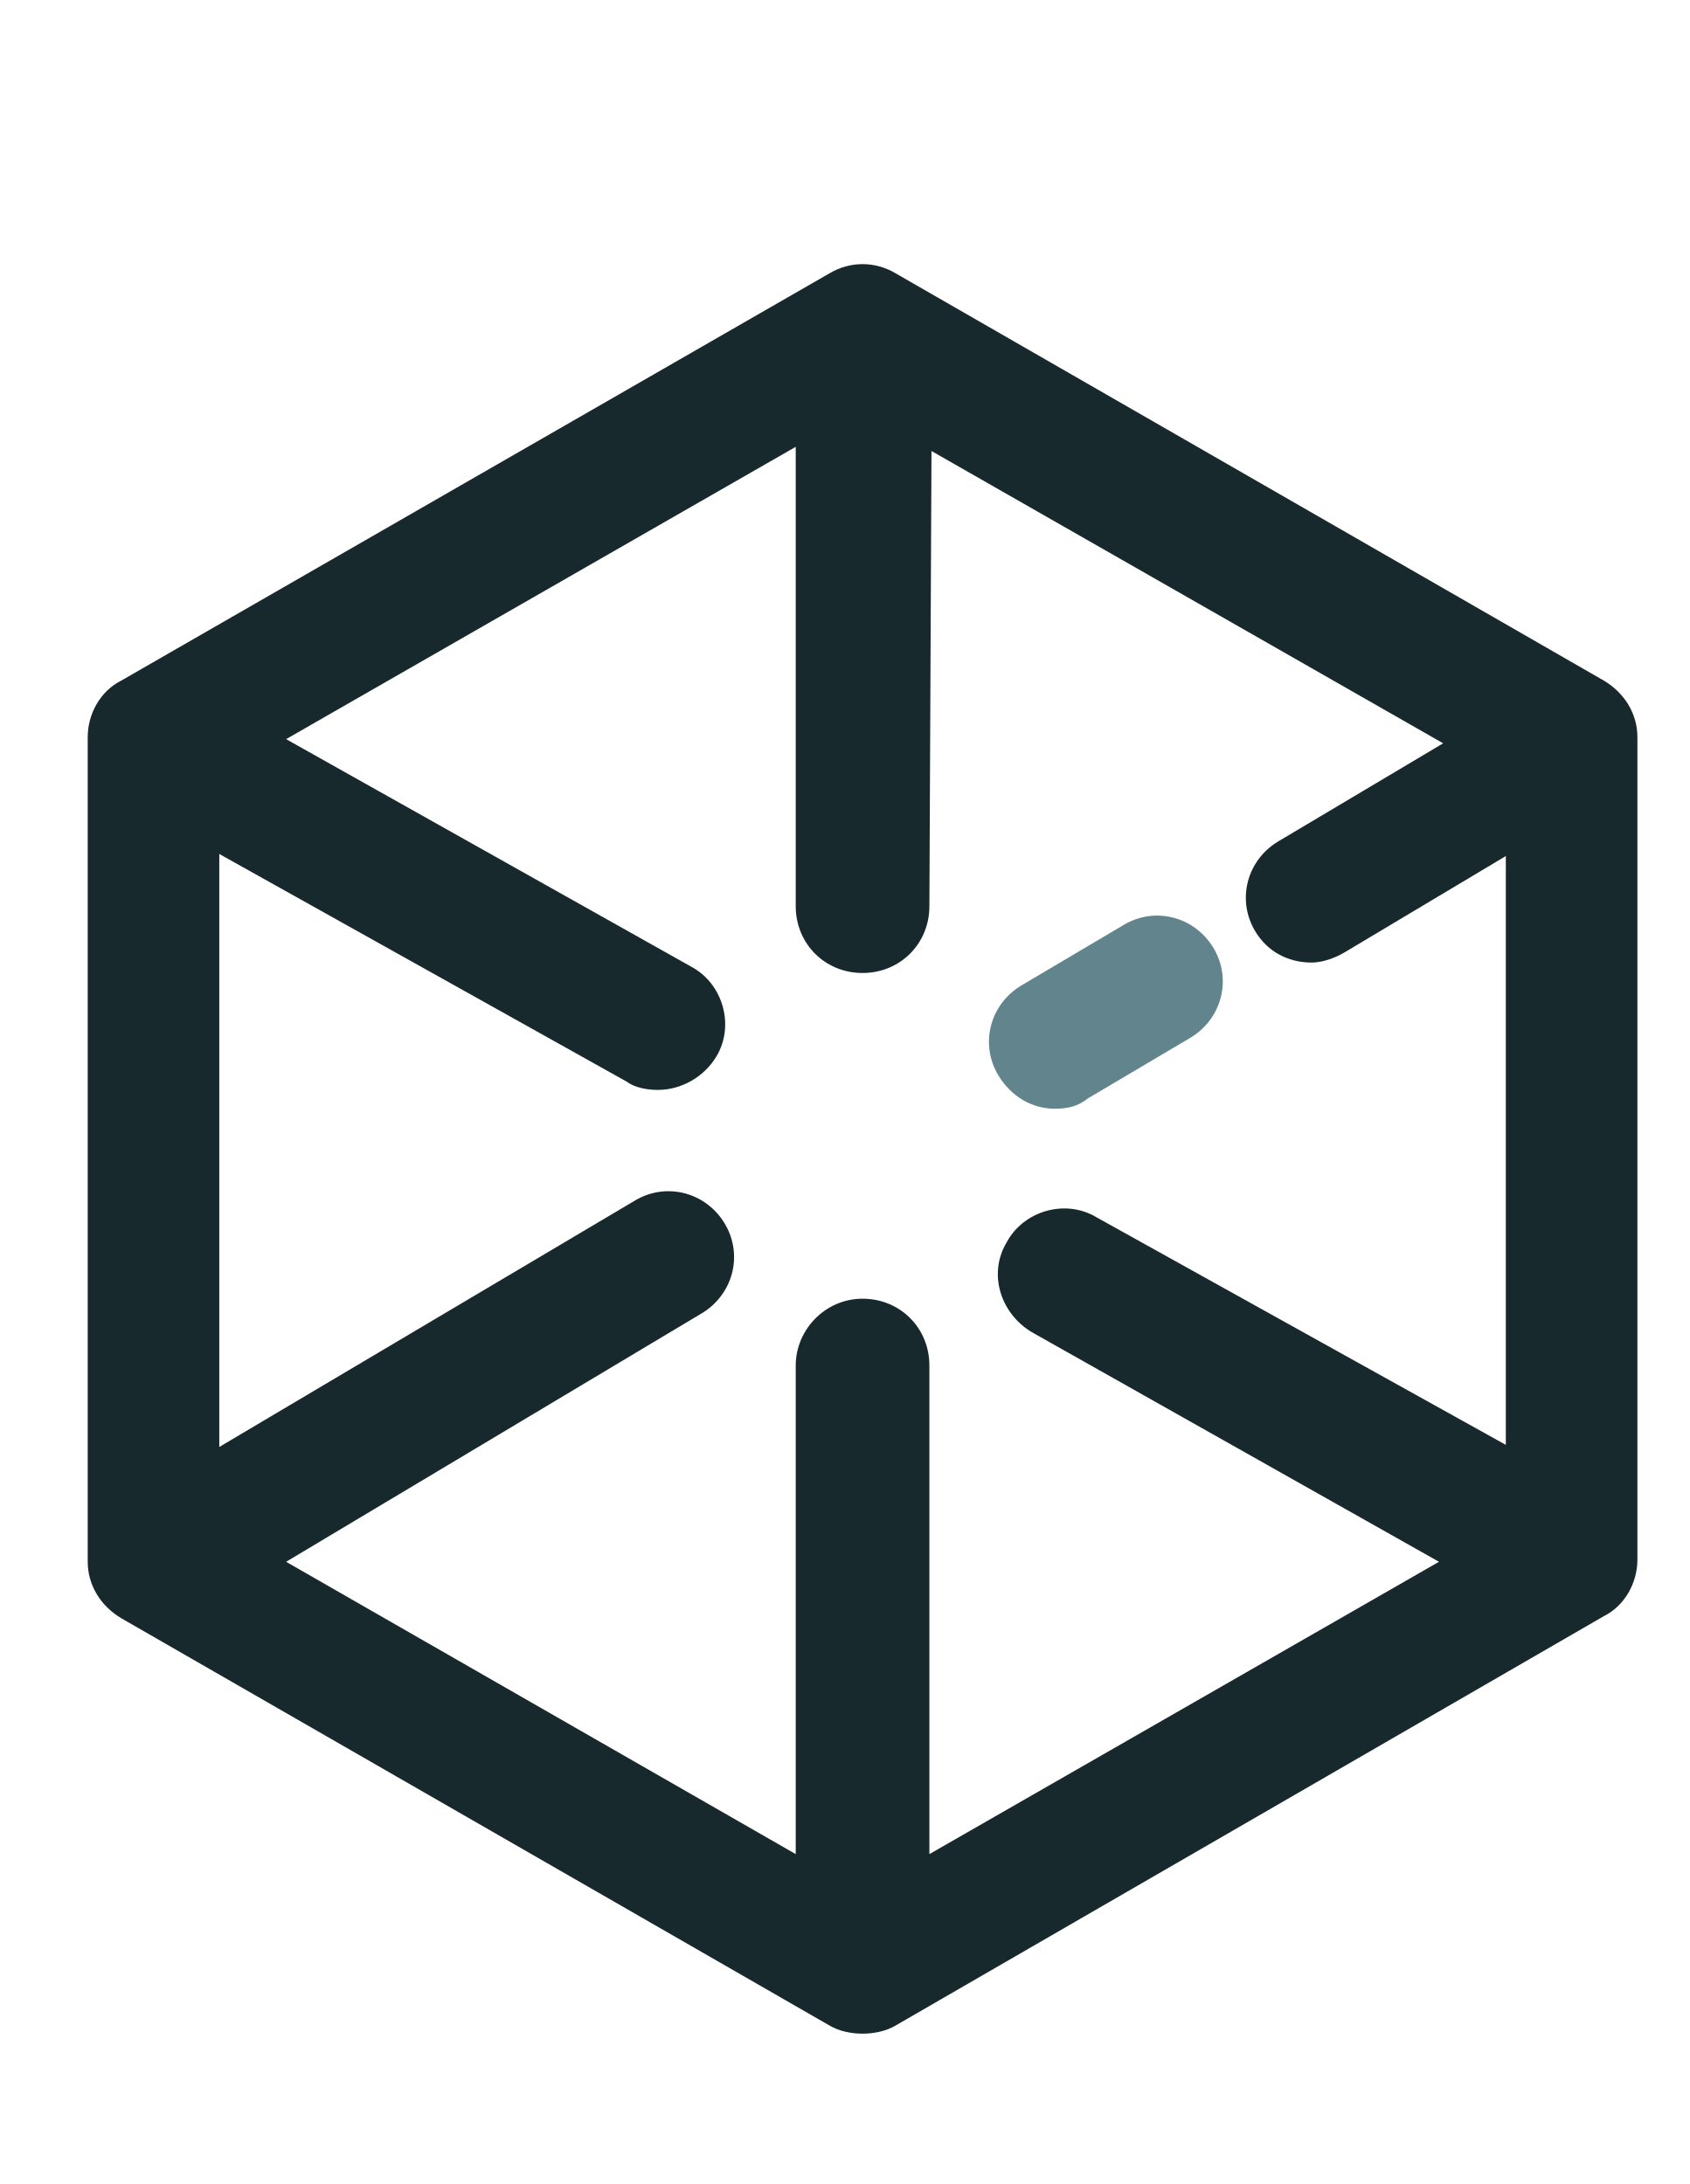
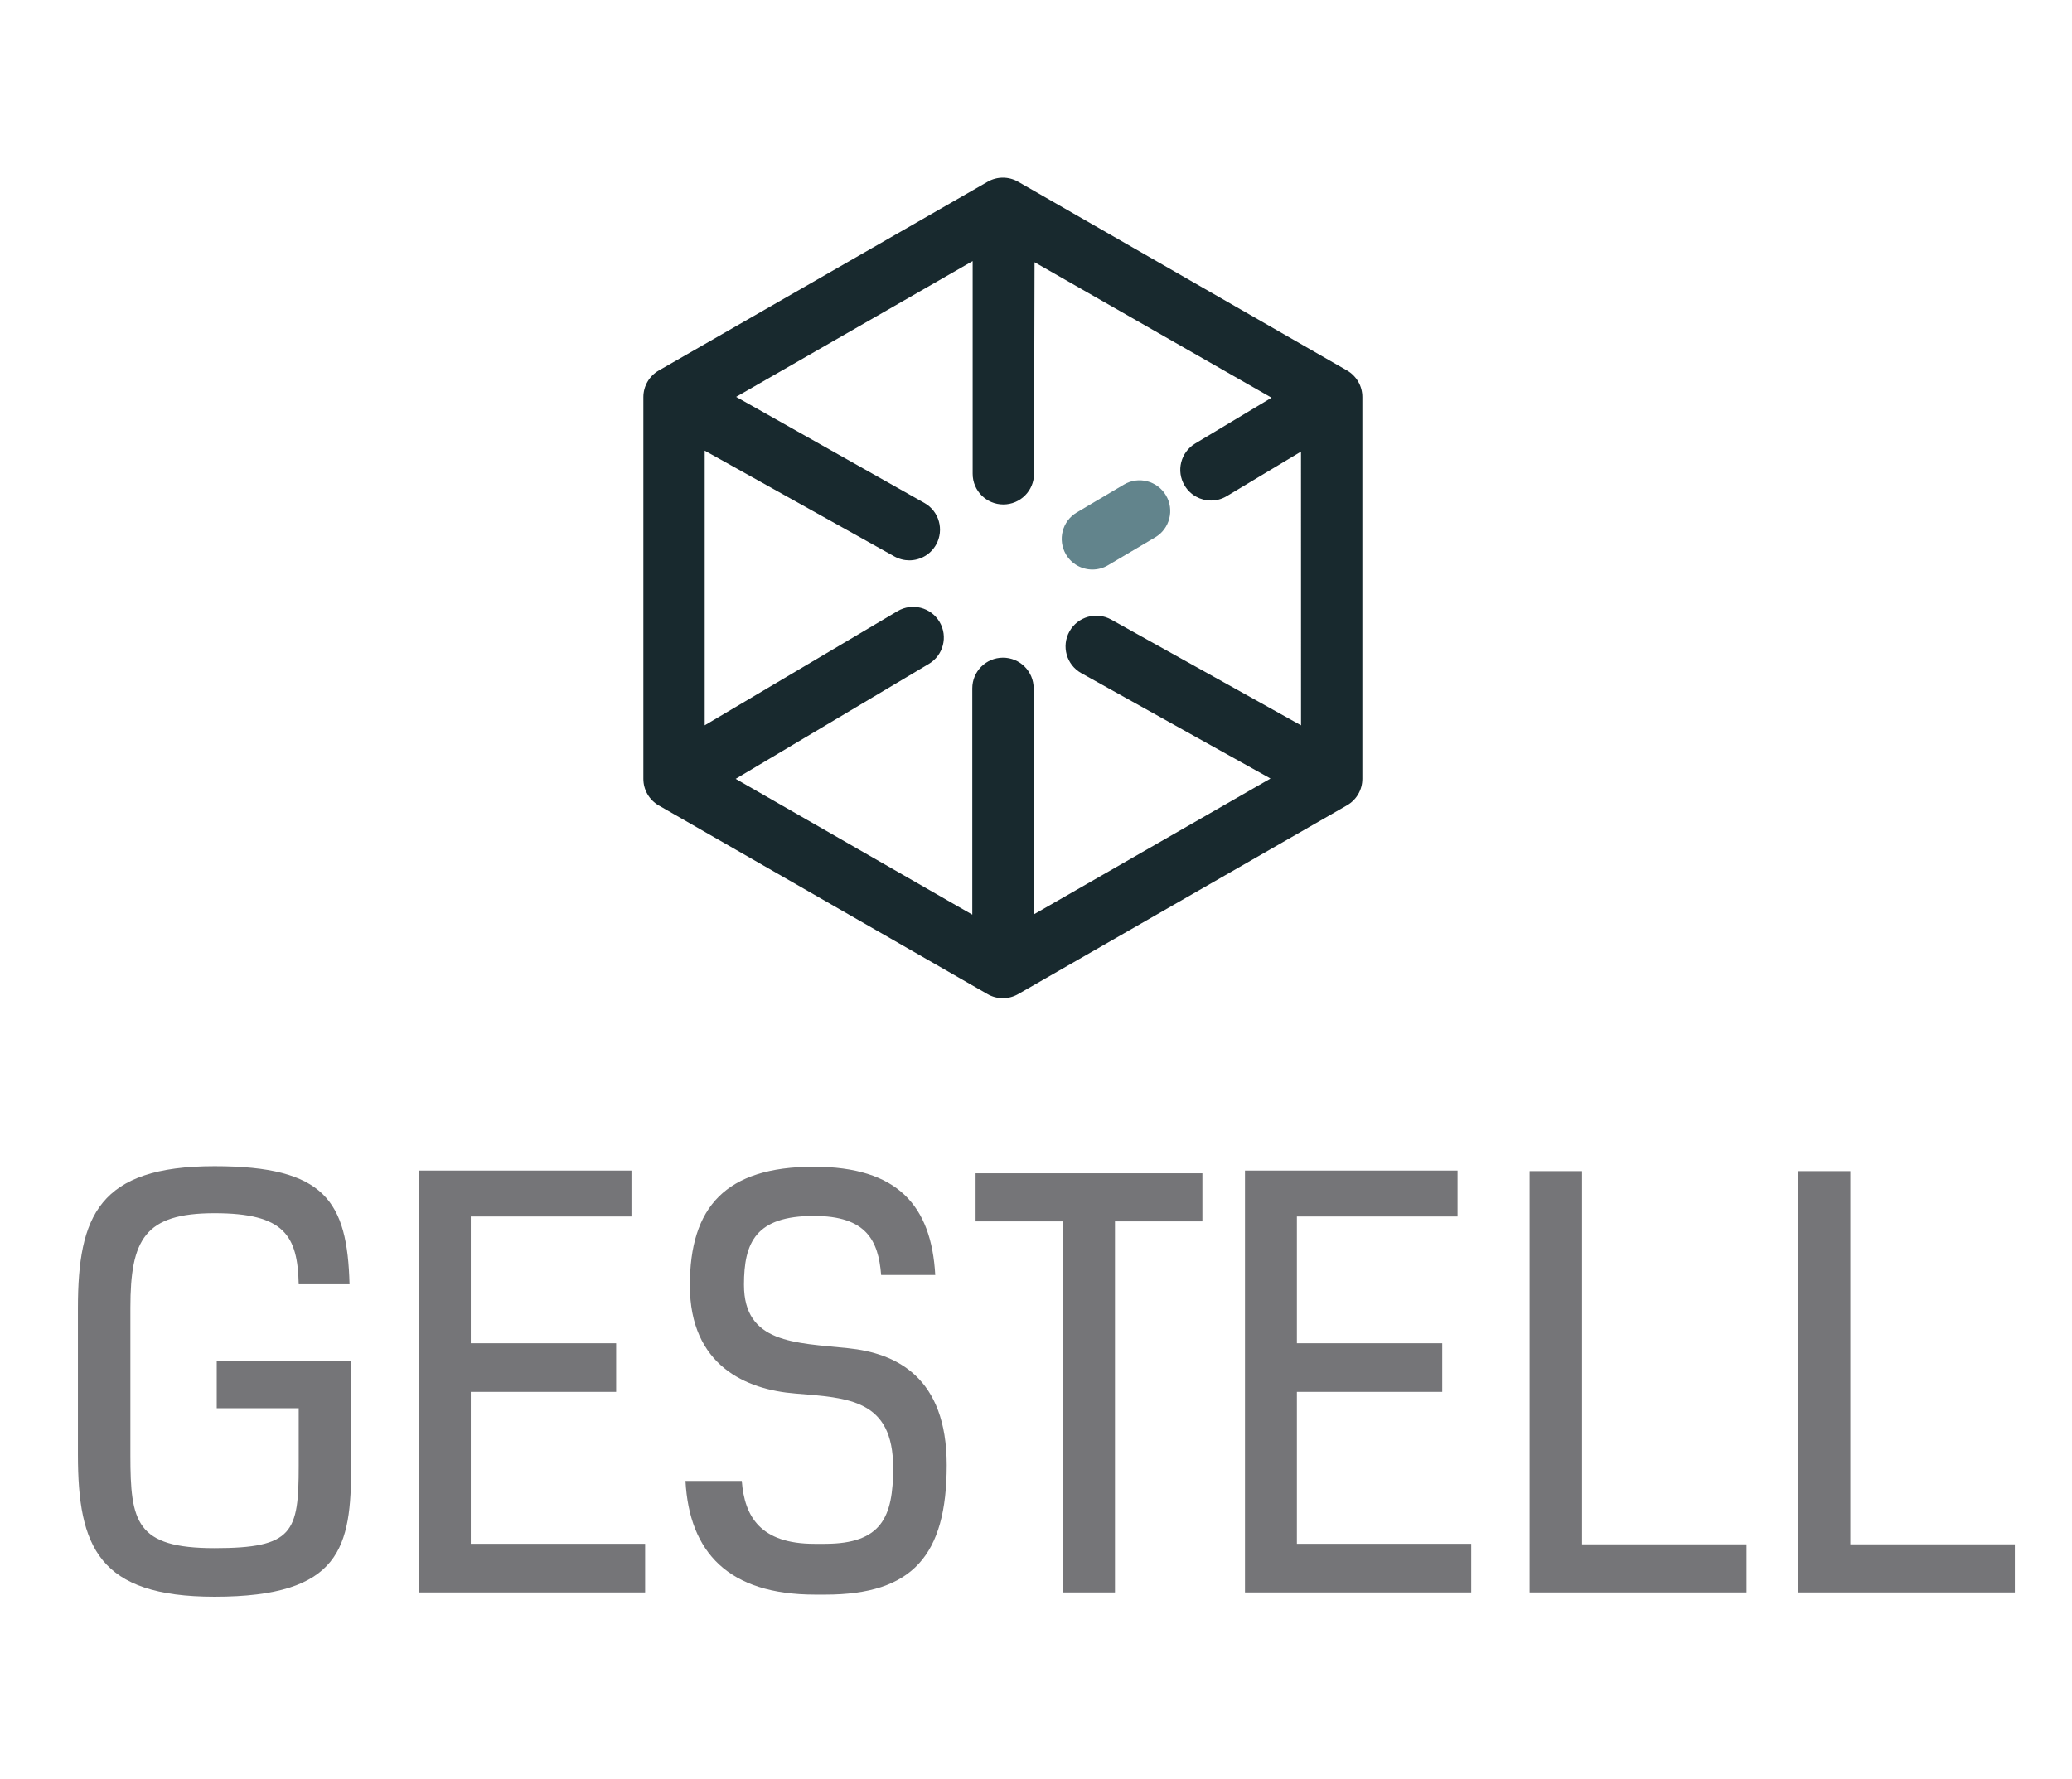
- <svg xmlns="http://www.w3.org/2000/svg" version="1.1" id="Capa_2" x="0px" y="0px" viewBox="0 0 80.9 104.6" style="enable-background:new 0 0 80.9 104.6;" xml:space="preserve">
-   <style type="text/css">
- 	.st0{fill:#18292E;}
- 	.st1{fill:#62848C;}
- </style>
+ <svg xmlns="http://www.w3.org/2000/svg" xmlns:xlink="http://www.w3.org/1999/xlink" version="1.1" id="Capa_1" x="0px" y="0px" width="112.926px" height="96.975px" viewBox="0 0 112.926 96.975" enable-background="new 0 0 112.926 96.975" xml:space="preserve">
  <g>
    <g>
-       <g>
-         <path class="st0" d="M41.3,97.4c-0.5,0-1.1-0.1-1.6-0.4L5.8,77.5c-1-0.6-1.6-1.6-1.6-2.7V35.3c0-1.1,0.6-2.2,1.6-2.7l33.9-19.5     c1-0.6,2.2-0.6,3.2,0l33.9,19.5c1,0.6,1.6,1.6,1.6,2.7v39.4c0,1.1-0.6,2.2-1.6,2.7L42.9,97C42.4,97.3,41.8,97.4,41.3,97.4      M72.1,41l-7.7,4.6c-0.5,0.3-1.1,0.5-1.6,0.5c-1.1,0-2.1-0.5-2.7-1.5c-0.9-1.5-0.4-3.4,1.1-4.3l7.9-4.7l-24.5-14l-0.1,21.8     c0,1.8-1.4,3.2-3.2,3.2c-1.8,0-3.2-1.4-3.2-3.2v-22h0l-24.4,14l19.4,10.9c1.5,0.8,2.1,2.8,1.2,4.3c-0.6,1-1.7,1.6-2.8,1.6     c-0.5,0-1.1-0.1-1.5-0.4L10.5,40.9v28.4l19.9-11.8c1.5-0.9,3.4-0.4,4.3,1.1c0.9,1.5,0.4,3.4-1.1,4.3L13.7,74.8l24.4,14h0V65.4     c0-1.7,1.4-3.2,3.2-3.2c1.8,0,3.2,1.4,3.2,3.2v23.4h0l24.4-14l0,0L49.4,63.8c-1.5-0.9-2.1-2.8-1.2-4.3c0.8-1.5,2.8-2.1,4.3-1.2     l19.6,10.9L72.1,41L72.1,41L72.1,41z" />
-       </g>
+       <defs>
+         <rect id="SVGID_1_" y="0" width="112.926" height="96.975" />
+       </defs>
+       <clipPath id="SVGID_2_">
+         <use xlink:href="#SVGID_1_" overflow="visible" />
+       </clipPath>
+       <path clip-path="url(#SVGID_2_)" fill="#18292E" d="M54.656,54.417c-0.288,0-0.575-0.074-0.833-0.223L35.904,43.909    c-0.52-0.3-0.84-0.852-0.84-1.451v-20.81c0-0.598,0.32-1.151,0.84-1.449l17.922-10.29c0.516-0.297,1.15-0.297,1.665,0    l17.919,10.285c0.521,0.3,0.84,0.853,0.84,1.45v20.81c0,0.599-0.319,1.15-0.84,1.449L55.488,54.195    C55.231,54.342,54.943,54.417,54.656,54.417 M70.902,24.621l-4.042,2.425c-0.271,0.162-0.566,0.239-0.859,0.239    c-0.566,0-1.121-0.29-1.435-0.813c-0.478-0.792-0.219-1.819,0.573-2.294l4.162-2.497l-12.917-7.385l-0.029,11.531    c0,0.924-0.749,1.672-1.672,1.672c-0.924,0-1.672-0.748-1.672-1.672V14.238h-0.009l-12.882,7.397l10.253,5.778    c0.807,0.448,1.096,1.467,0.647,2.273c-0.306,0.549-0.875,0.859-1.462,0.859c-0.276,0-0.555-0.069-0.813-0.212l-10.338-5.767    V39.54l10.511-6.225c0.795-0.47,1.82-0.206,2.29,0.589c0.469,0.796,0.206,1.82-0.589,2.29l-10.525,6.264l12.889,7.398h0.008    V37.524c0-0.923,0.748-1.672,1.672-1.672s1.672,0.749,1.672,1.672v12.327h0.002l12.893-7.402l0.006-0.013l-10.303-5.74    c-0.807-0.449-1.098-1.468-0.646-2.274c0.448-0.806,1.467-1.096,2.274-0.647l10.347,5.766l-0.002-14.918H70.902z" />
    </g>
    <g>
-       <g>
-         <path class="st1" d="M50.5,53.1c-1.1,0-2.1-0.6-2.7-1.6c-0.9-1.5-0.4-3.4,1.1-4.3l4.9-2.9c1.5-0.9,3.4-0.4,4.3,1.1     c0.9,1.5,0.4,3.4-1.1,4.3l-4.9,2.9C51.6,53,51.1,53.1,50.5,53.1" />
-       </g>
+       <defs>
+         <rect id="SVGID_3_" y="0" width="112.926" height="96.975" />
+       </defs>
+       <clipPath id="SVGID_4_">
+         <use xlink:href="#SVGID_3_" overflow="visible" />
+       </clipPath>
+       <path clip-path="url(#SVGID_4_)" fill="#62848C" d="M59.538,31.046c-0.572,0-1.129-0.293-1.44-0.821    c-0.47-0.796-0.206-1.821,0.588-2.291l2.569-1.519c0.795-0.471,1.82-0.206,2.291,0.589c0.471,0.794,0.207,1.82-0.59,2.29    l-2.568,1.519C60.12,30.971,59.827,31.046,59.538,31.046" />
+     </g>
+     <g>
+       <defs>
+         <rect id="SVGID_5_" y="0" width="112.926" height="96.975" />
+       </defs>
+       <clipPath id="SVGID_6_">
+         <use xlink:href="#SVGID_5_" overflow="visible" />
+       </clipPath>
+       <path clip-path="url(#SVGID_6_)" fill="#757578" d="M16.28,70.01c-0.06-2.65-0.774-3.872-4.587-3.872    c-3.812,0-4.587,1.43-4.587,5.153v8.041c0,3.635,0.298,5.063,4.587,5.063s4.587-0.863,4.587-4.498v-3.127h-4.468v-2.563h7.327    v5.688c0,4.438-0.536,7.148-7.446,7.148c-6.314,0-7.446-2.711-7.446-7.744V71.32c0-5.033,1.132-7.744,7.446-7.744    c6.017,0,7.238,1.905,7.357,6.434L16.28,70.01L16.28,70.01z" />
+     </g>
+     <g>
+       <defs>
+         <rect id="SVGID_7_" y="0" width="112.926" height="96.975" />
+       </defs>
+       <clipPath id="SVGID_8_">
+         <use xlink:href="#SVGID_7_" overflow="visible" />
+       </clipPath>
+       <polygon clip-path="url(#SVGID_8_)" fill="#757578" points="34.415,63.815 34.415,66.317 25.658,66.317 25.658,73.227     33.581,73.227 33.581,75.877 25.658,75.877 25.658,84.159 35.16,84.159 35.16,86.809 22.829,86.809 22.829,63.815   " />
+     </g>
+     <g>
+       <defs>
+         <rect id="SVGID_9_" y="0" width="112.926" height="96.975" />
+       </defs>
+       <clipPath id="SVGID_10_">
+         <use xlink:href="#SVGID_9_" overflow="visible" />
+       </clipPath>
+       <path clip-path="url(#SVGID_10_)" fill="#757578" d="M48.023,69.504c-0.149-1.877-0.804-3.217-3.664-3.217    c-3.187,0-3.812,1.459-3.812,3.752c0,3.188,2.77,3.157,5.659,3.455c2.651,0.269,5.391,1.579,5.391,6.375    c0,4.942-1.876,7.059-6.612,7.059h-0.566c-4.706,0-6.851-2.293-7.059-6.195h3.068c0.149,1.937,1.012,3.427,3.961,3.427h0.566    c3.098,0,3.723-1.46,3.723-4.142c0-3.753-2.472-3.813-5.331-4.051c-2.681-0.209-5.749-1.521-5.749-5.897    c0-4.259,1.936-6.464,6.761-6.464c4.558,0,6.404,2.115,6.613,5.898H48.023z" />
+     </g>
+     <g>
+       <defs>
+         <rect id="SVGID_11_" y="0" width="112.926" height="96.975" />
+       </defs>
+       <clipPath id="SVGID_12_">
+         <use xlink:href="#SVGID_11_" overflow="visible" />
+       </clipPath>
+       <polygon clip-path="url(#SVGID_12_)" fill="#757578" points="60.767,66.584 60.767,86.809 57.937,86.809 57.937,66.584     53.171,66.584 53.171,63.963 65.532,63.963 65.532,66.584   " />
+     </g>
+     <g>
+       <defs>
+         <rect id="SVGID_13_" y="0" width="112.926" height="96.975" />
+       </defs>
+       <clipPath id="SVGID_14_">
+         <use xlink:href="#SVGID_13_" overflow="visible" />
+       </clipPath>
+       <polygon clip-path="url(#SVGID_14_)" fill="#757578" points="79.438,63.815 79.438,66.317 70.682,66.317 70.682,73.227     78.604,73.227 78.604,75.877 70.682,75.877 70.682,84.159 80.184,84.159 80.184,86.809 67.853,86.809 67.853,63.815   " />
+     </g>
+     <g>
+       <defs>
+         <rect id="SVGID_15_" y="0" width="112.926" height="96.975" />
+       </defs>
+       <clipPath id="SVGID_16_">
+         <use xlink:href="#SVGID_15_" overflow="visible" />
+       </clipPath>
+       <polygon clip-path="url(#SVGID_16_)" fill="#757578" points="83.366,86.809 83.366,63.845 86.225,63.845 86.225,84.188     95.19,84.188 95.19,86.809   " />
+     </g>
+     <g>
+       <defs>
+         <rect id="SVGID_17_" y="0" width="112.926" height="96.975" />
+       </defs>
+       <clipPath id="SVGID_18_">
+         <use xlink:href="#SVGID_17_" overflow="visible" />
+       </clipPath>
+       <polygon clip-path="url(#SVGID_18_)" fill="#757578" points="97.987,86.809 97.987,63.845 100.846,63.845 100.846,84.188     109.812,84.188 109.812,86.809   " />
    </g>
  </g>
</svg>
